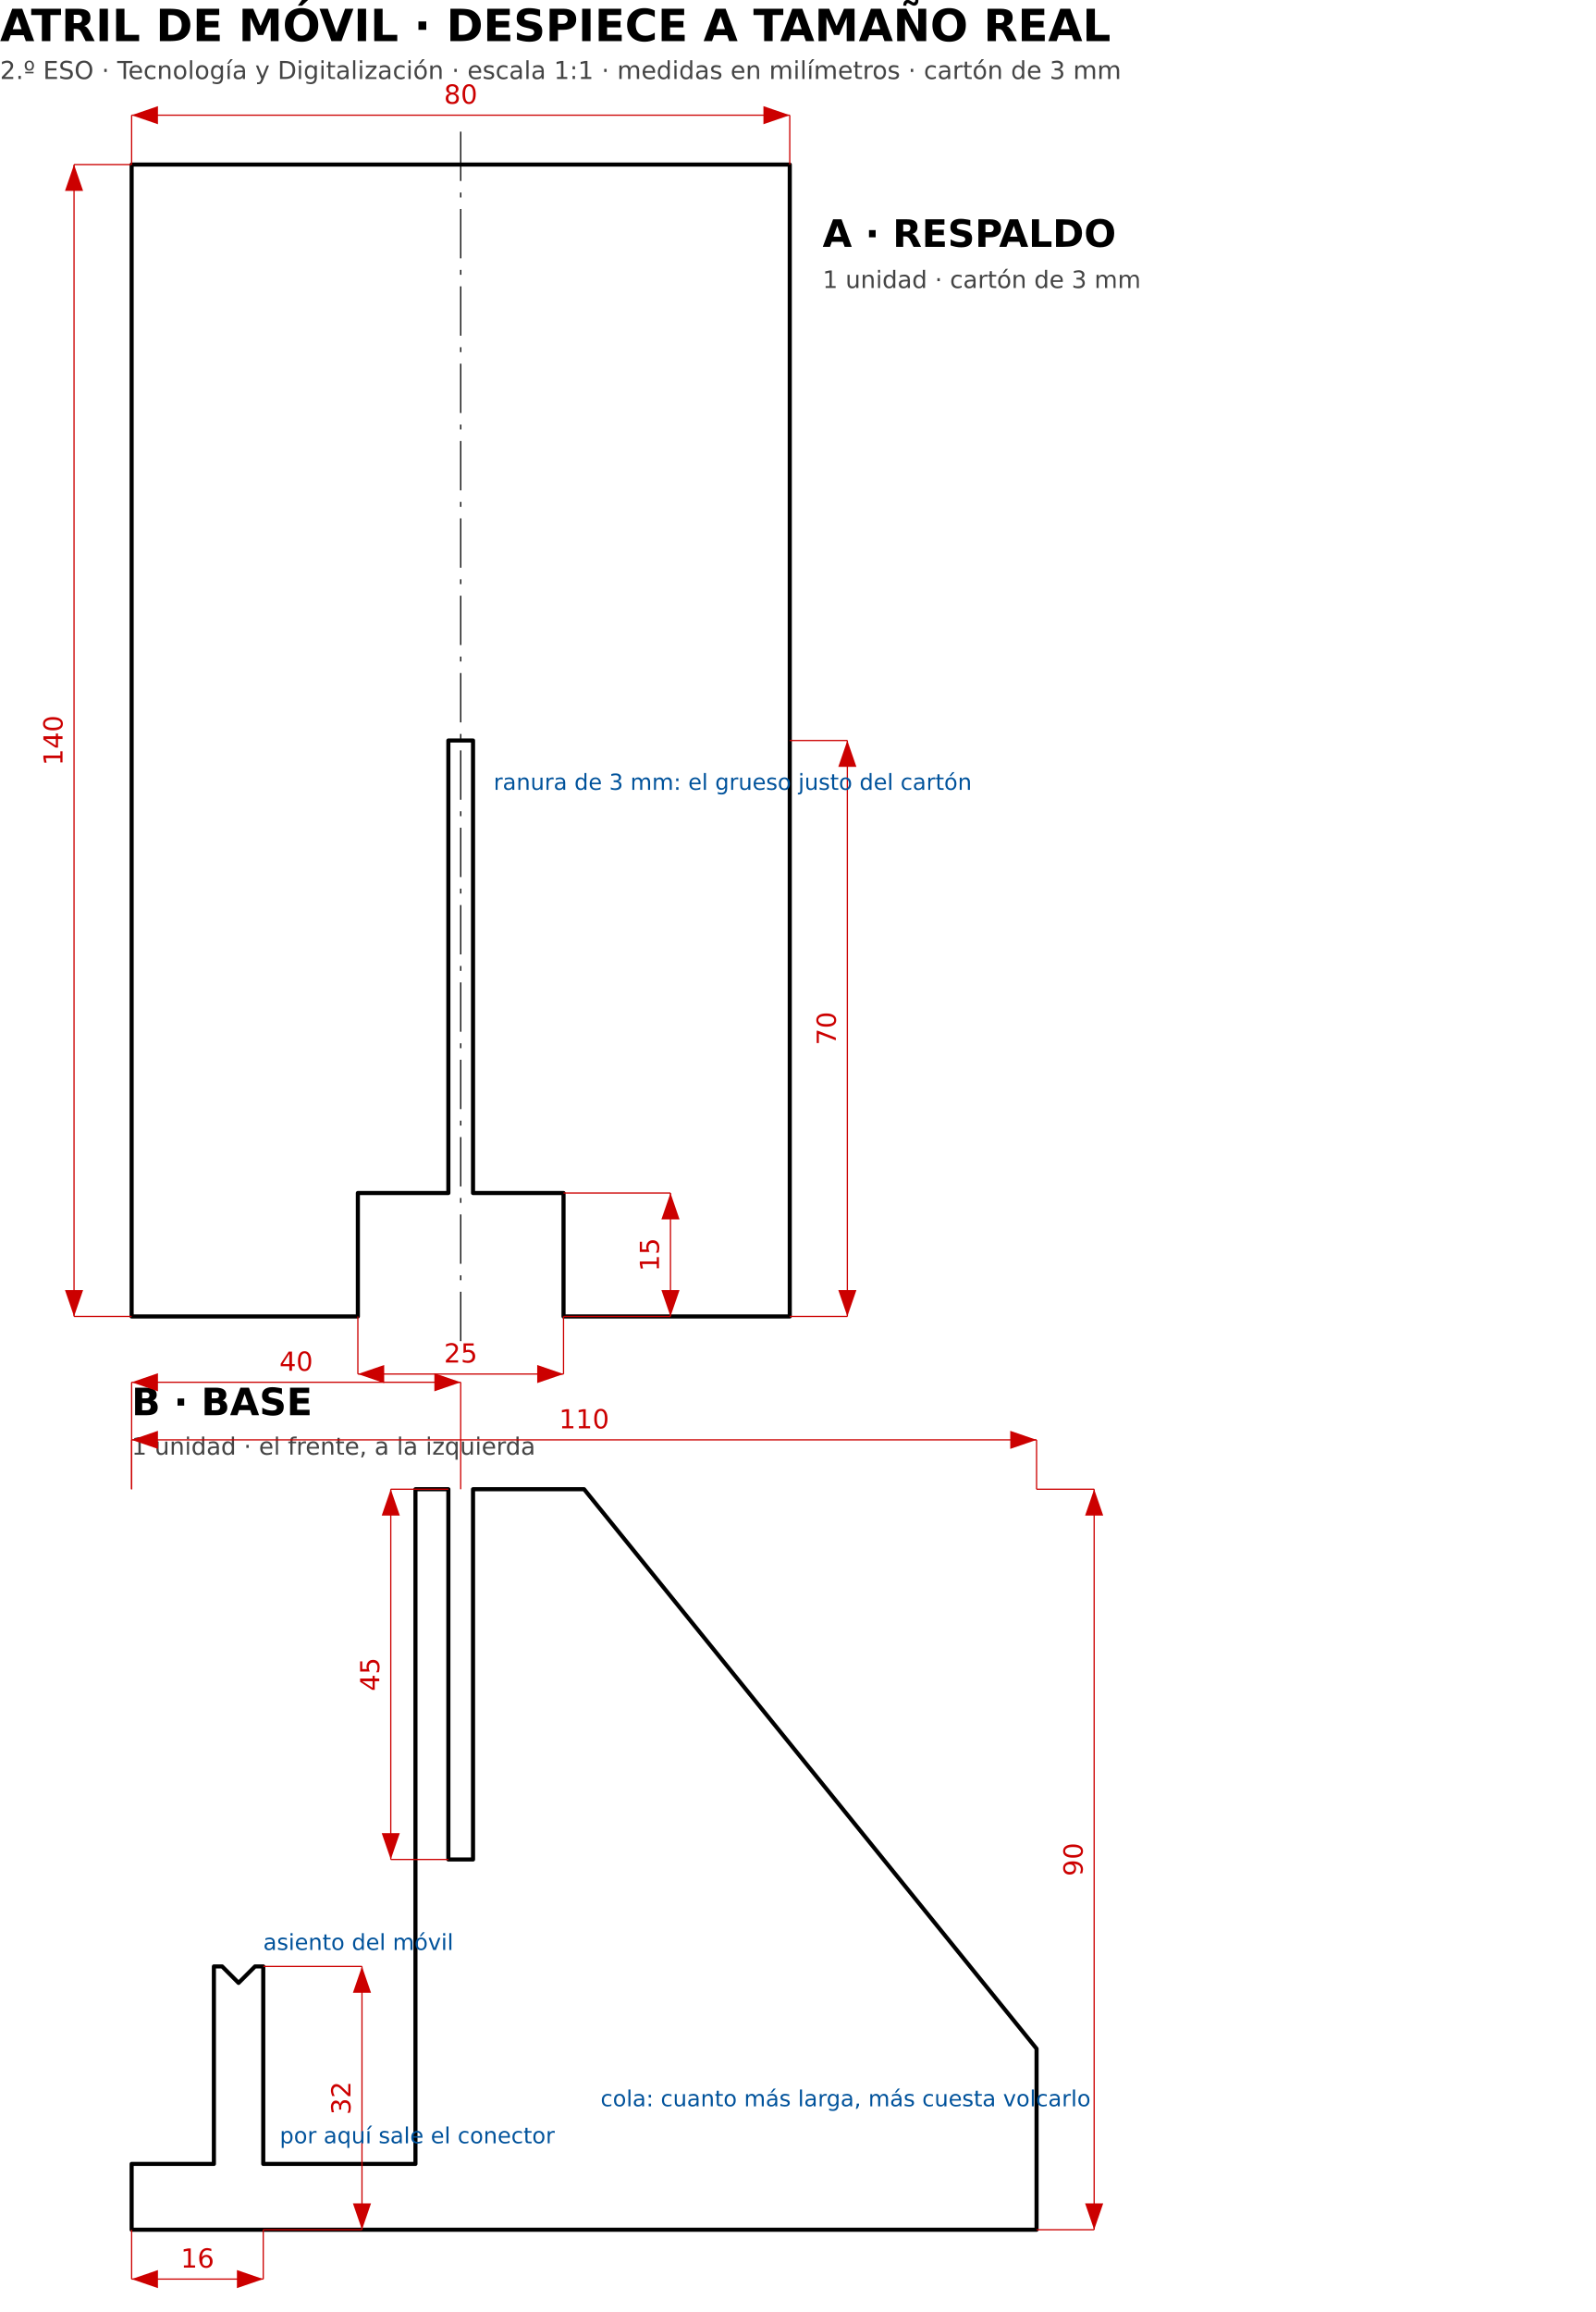
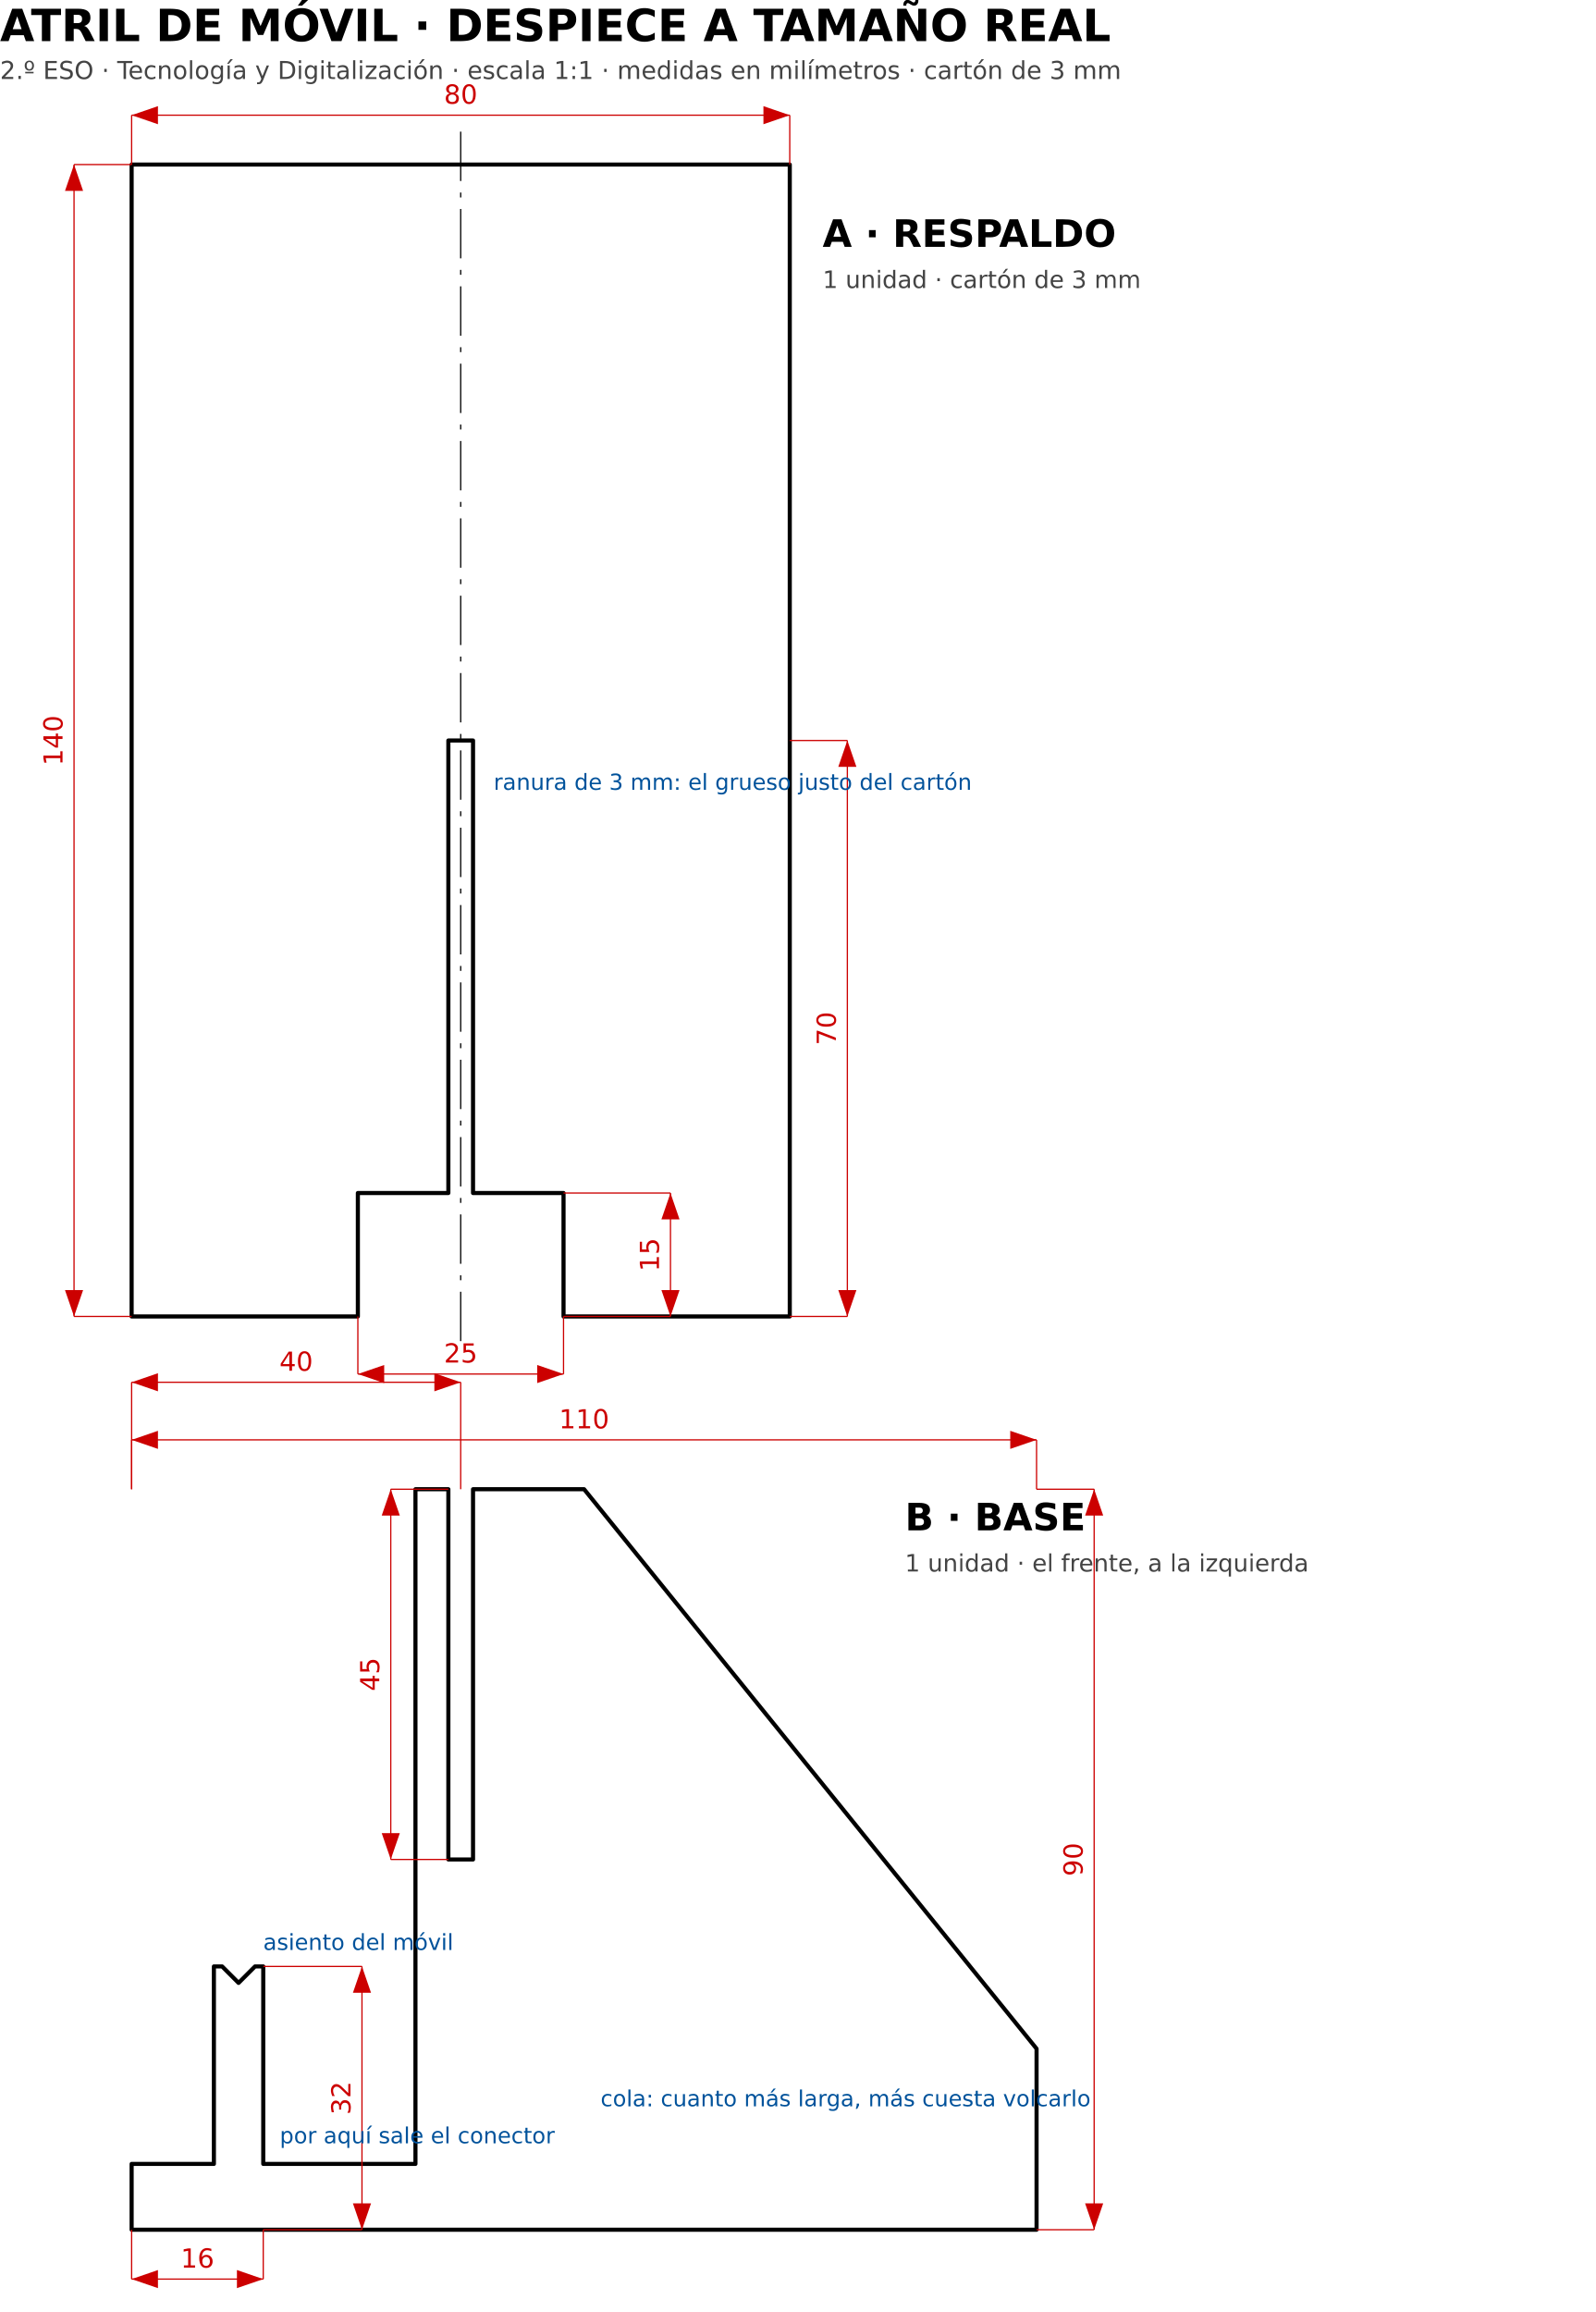
<svg xmlns="http://www.w3.org/2000/svg" width="194mm" height="281mm" viewBox="0 0 194 281">
  <style>
 text{font-family:"DejaVu Sans",Arial,sans-serif;fill:#000}
 .pieza{fill:none;stroke:#000;stroke-width:.5;stroke-linejoin:round}
 .eje{stroke:#000;stroke-width:.15;stroke-dasharray:6 1.4 .6 1.4}
 .cot,.ref{stroke:#c00;stroke-width:.15;fill:none}
 .fle{fill:#c00}
 .ct{font-size:3.2px;fill:#c00;text-anchor:middle}
 .rot{font-size:4.6px;font-weight:700}
 .rot2{font-size:2.9px;fill:#444}
 .nota{font-size:2.7px;fill:#00529b}
 .tit{font-size:5.4px;font-weight:700}
 .sub{font-size:3px;fill:#444}
</style>
  <text class="tit" x="0" y="5">ATRIL DE MÓVIL · DESPIECE A TAMAÑO REAL</text>
  <text class="sub" x="0" y="9.6">2.º ESO · Tecnología y Digitalización · escala 1:1 · medidas en milímetros · cartón de 3 mm</text>
  <path class="pieza" d="M16.00 20.00 L96.00 20.00 L96.00 160.00 L68.50 160.00 L68.50 145.00 L57.50 145.00 L57.50 90.00 L54.50 90.00 L54.50 145.00 L43.50 145.00 L43.50 160.00 L16.00 160.00 Z" />
  <path class="eje" d="M56.00 16.00 V164.00" />
  <text class="rot" x="100.00" y="30.00">A · RESPALDO</text>
  <text class="rot2" x="100.00" y="35.00">1 unidad · cartón de 3 mm</text>
  <path class="ref" d="M16.00 20.00 V14.00 M96.00 20.00 V14.00" />
  <path class="cot" d="M16.00 14.00 H96.00" />
  <path class="fle" d="M16.00 14.00 l3.20 -1.1 v2.2 Z" />
  <path class="fle" d="M96.00 14.00 l-3.20 -1.1 v2.2 Z" />
  <text class="ct" x="56.00" y="12.60">80</text>
  <path class="ref" d="M16.00 20.00 H9.00 M16.00 160.00 H9.00" />
  <path class="cot" d="M9.00 20.00 V160.00" />
  <path class="fle" d="M9.00 20.00 l-1.1 3.20 h2.2 Z" />
  <path class="fle" d="M9.00 160.00 l-1.1 -3.20 h2.2 Z" />
  <text class="ct" x="7.60" y="90.00" transform="rotate(-90 7.60 90.00)">140</text>
  <path class="ref" d="M96.00 90.00 H103.00 M96.00 160.00 H103.00" />
  <path class="cot" d="M103.00 90.00 V160.00" />
  <path class="fle" d="M103.00 90.00 l-1.1 3.20 h2.2 Z" />
  <path class="fle" d="M103.00 160.00 l-1.1 -3.20 h2.2 Z" />
  <text class="ct" x="101.60" y="125.00" transform="rotate(-90 101.60 125.00)">70</text>
  <path class="ref" d="M43.50 160.00 V167.00 M68.50 160.00 V167.00" />
  <path class="cot" d="M43.50 167.00 H68.50" />
  <path class="fle" d="M43.50 167.00 l3.20 -1.1 v2.2 Z" />
  <path class="fle" d="M68.50 167.00 l-3.20 -1.1 v2.2 Z" />
  <text class="ct" x="56.00" y="165.60">25</text>
  <path class="ref" d="M68.50 145.00 H81.50 M68.50 160.00 H81.50" />
  <path class="cot" d="M81.50 145.00 V160.00" />
  <path class="fle" d="M81.50 145.00 l-1.1 3.20 h2.2 Z" />
  <path class="fle" d="M81.50 160.00 l-1.1 -3.20 h2.2 Z" />
  <text class="ct" x="80.10" y="152.50" transform="rotate(-90 80.10 152.50)">15</text>
  <text class="nota" x="60.00" y="96.00">ranura de 3 mm: el grueso justo del cartón</text>
  <path class="pieza" d="M16.00 263.00 L26.00 263.00 L26.00 239.00 L27.00 239.00 L29.00 241.00 L31.00 239.00 L32.00 239.00 L32.00 263.00 L50.50 263.00 L50.50 181.00 L54.50 181.00 L54.50 226.00 L57.50 226.00 L57.50 181.00 L71.00 181.00 L126.00 249.00 L126.00 271.00 L16.00 271.00 Z" />
-   <text class="rot" x="16.00" y="172.00">B · BASE</text>
-   <text class="rot2" x="16.00" y="176.80">1 unidad · el frente, a la izquierda</text>
+   <text class="rot" x="110.00" y="186.00">B · BASE</text>
+   <text class="rot2" x="110.00" y="191.00">1 unidad · el frente, a la izquierda</text>
  <path class="ref" d="M16.00 181.00 V175.00 M126.00 181.00 V175.00" />
  <path class="cot" d="M16.00 175.00 H126.00" />
  <path class="fle" d="M16.00 175.00 l3.20 -1.1 v2.2 Z" />
  <path class="fle" d="M126.00 175.00 l-3.20 -1.1 v2.2 Z" />
  <text class="ct" x="71.00" y="173.60">110</text>
  <path class="ref" d="M126.00 181.00 H133.00 M126.00 271.00 H133.00" />
  <path class="cot" d="M133.00 181.00 V271.00" />
  <path class="fle" d="M133.00 181.00 l-1.1 3.20 h2.2 Z" />
  <path class="fle" d="M133.00 271.00 l-1.1 -3.20 h2.2 Z" />
  <text class="ct" x="131.60" y="226.00" transform="rotate(-90 131.60 226.00)">90</text>
  <path class="ref" d="M16.00 181.00 V168.00 M56.00 181.00 V168.00" />
  <path class="cot" d="M16.00 168.00 H56.00" />
  <path class="fle" d="M16.00 168.00 l3.20 -1.1 v2.2 Z" />
  <path class="fle" d="M56.00 168.00 l-3.20 -1.1 v2.2 Z" />
  <text class="ct" x="36.00" y="166.60">40</text>
  <path class="ref" d="M54.50 181.00 H47.50 M54.50 226.00 H47.50" />
  <path class="cot" d="M47.50 181.00 V226.00" />
  <path class="fle" d="M47.50 181.00 l-1.1 3.20 h2.2 Z" />
  <path class="fle" d="M47.50 226.00 l-1.1 -3.20 h2.2 Z" />
  <text class="ct" x="46.10" y="203.50" transform="rotate(-90 46.10 203.50)">45</text>
  <path class="ref" d="M16.00 271.00 V277.00 M32.00 271.00 V277.00" />
  <path class="cot" d="M16.00 277.00 H32.00" />
  <path class="fle" d="M16.00 277.00 l3.20 -1.1 v2.2 Z" />
  <path class="fle" d="M32.00 277.00 l-3.20 -1.1 v2.2 Z" />
  <text class="ct" x="24.00" y="275.60">16</text>
  <path class="ref" d="M32.00 239.00 H44.00 M32.00 271.00 H44.00" />
  <path class="cot" d="M44.00 239.00 V271.00" />
  <path class="fle" d="M44.00 239.00 l-1.1 3.20 h2.2 Z" />
  <path class="fle" d="M44.00 271.00 l-1.1 -3.20 h2.2 Z" />
  <text class="ct" x="42.60" y="255.00" transform="rotate(-90 42.60 255.00)">32</text>
  <text class="nota" x="32.00" y="237.00">asiento del móvil</text>
  <text class="nota" x="34.00" y="260.50">por aquí sale el conector</text>
  <text class="nota" x="73.00" y="256.00">cola: cuanto más larga, más cuesta volcarlo</text>
</svg>
